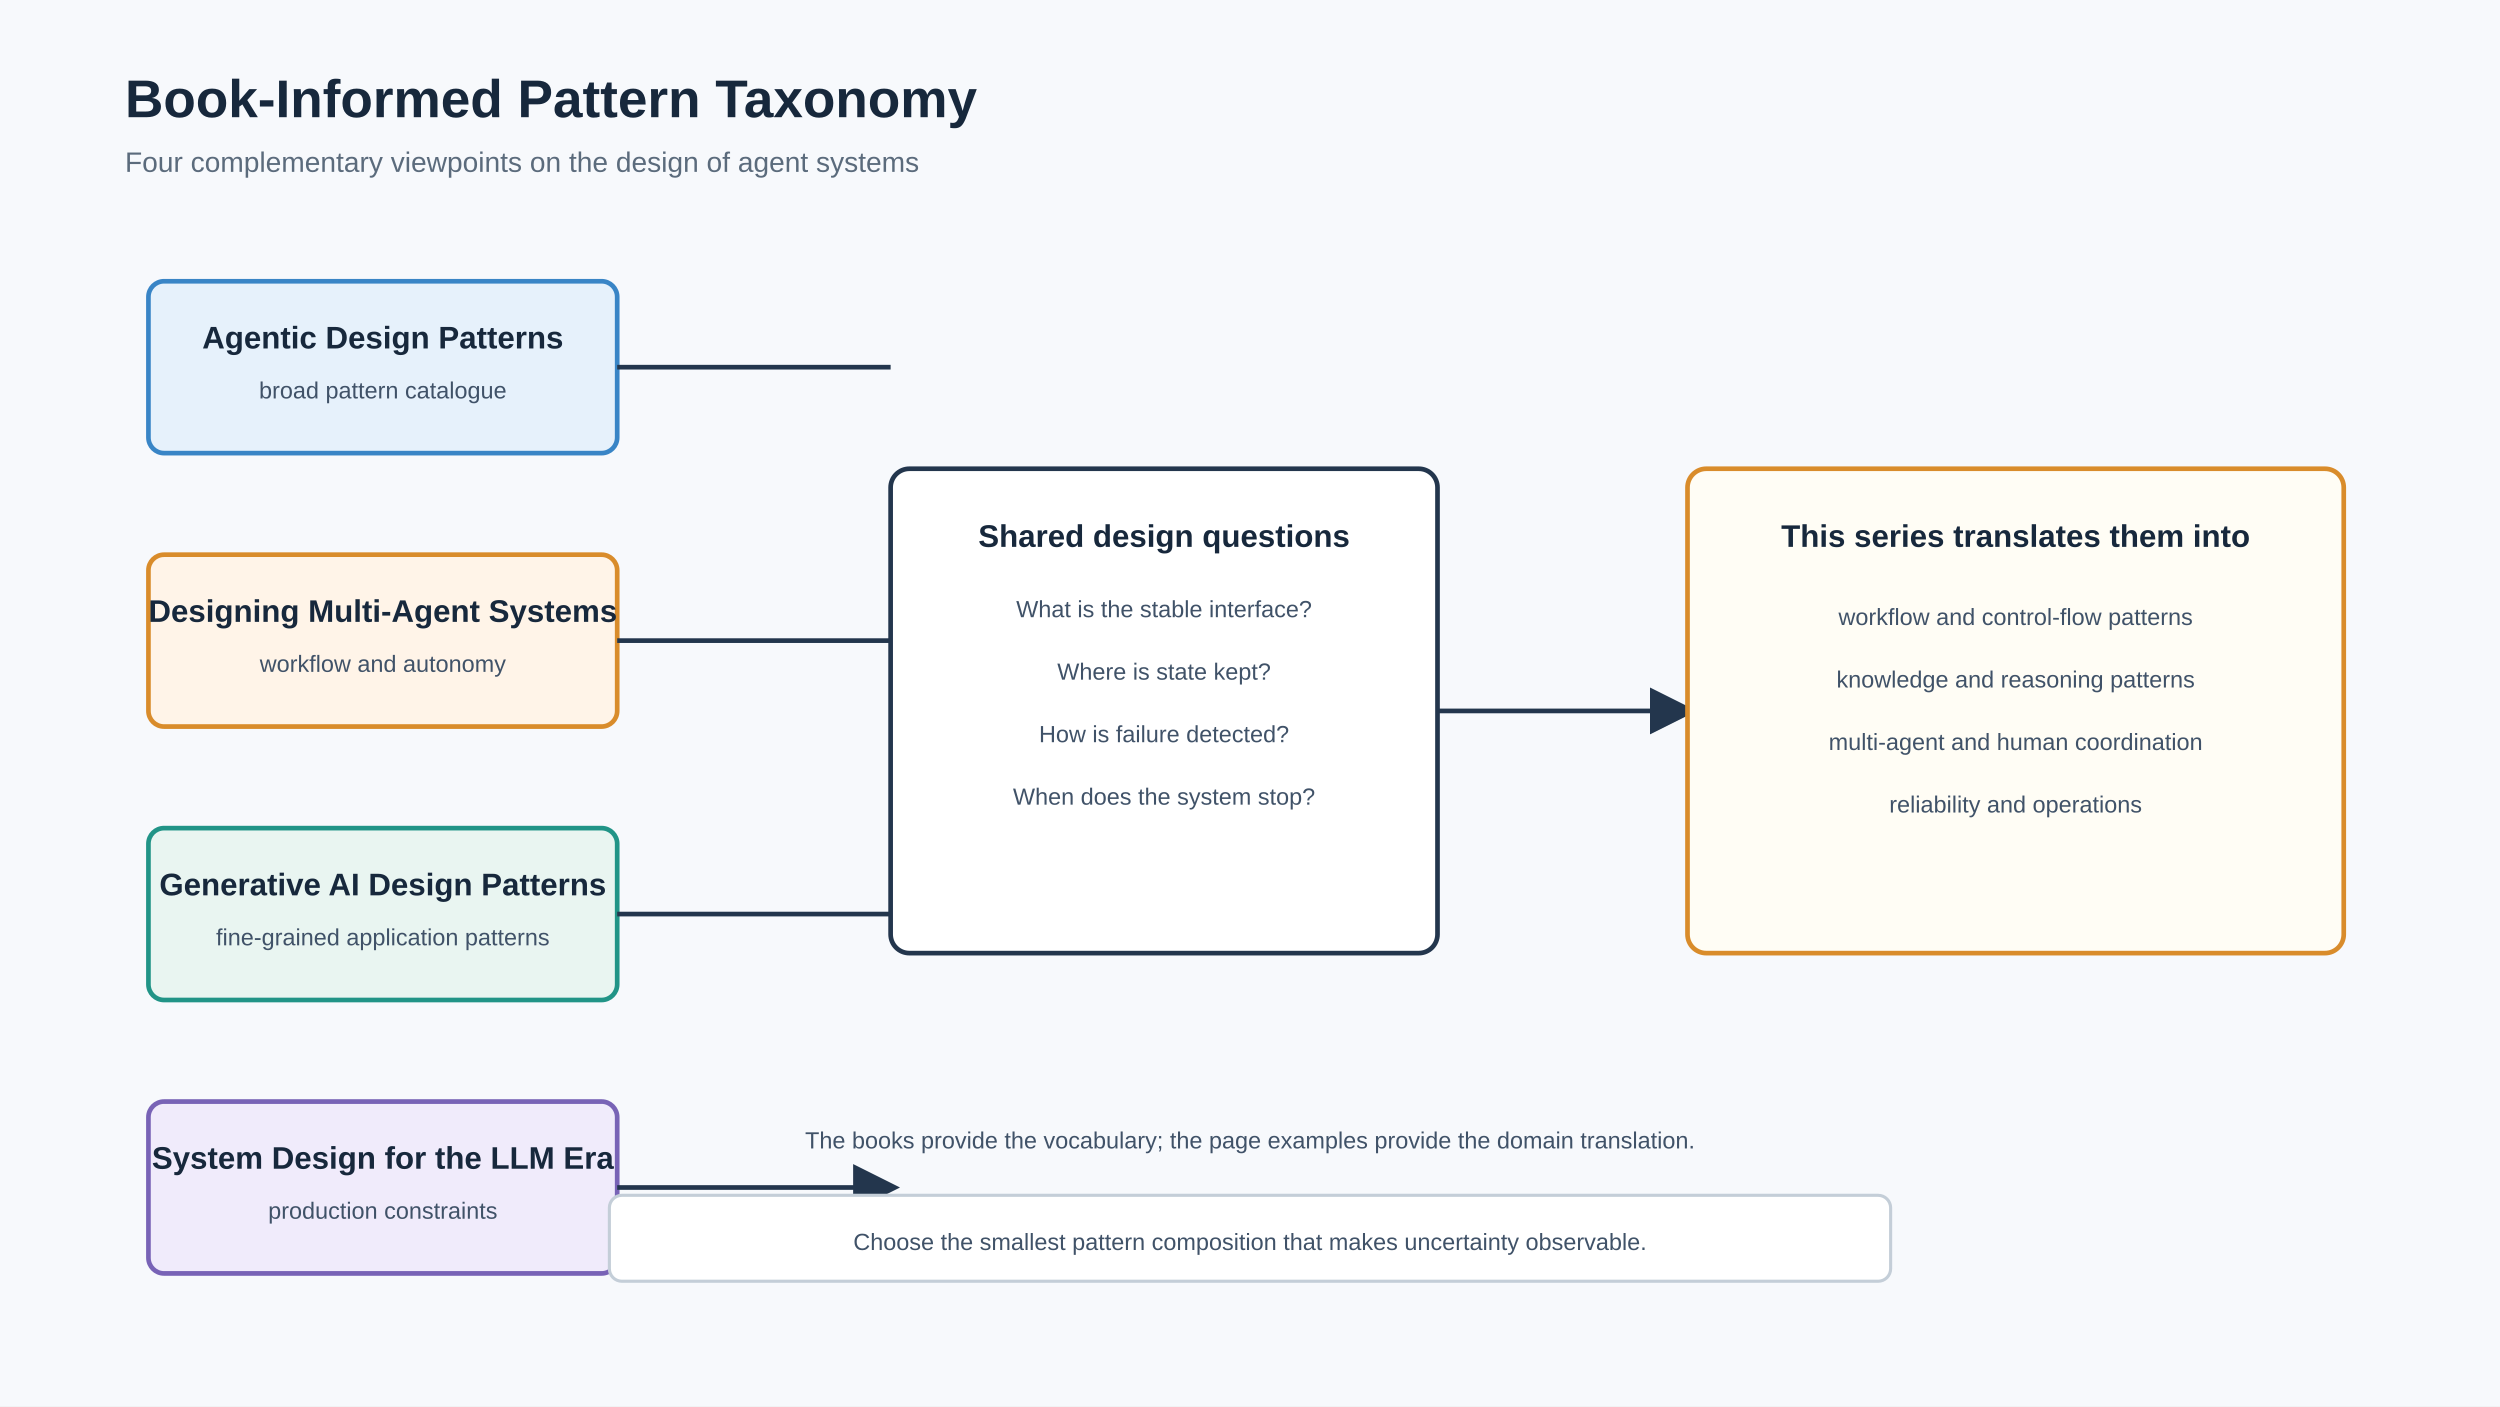
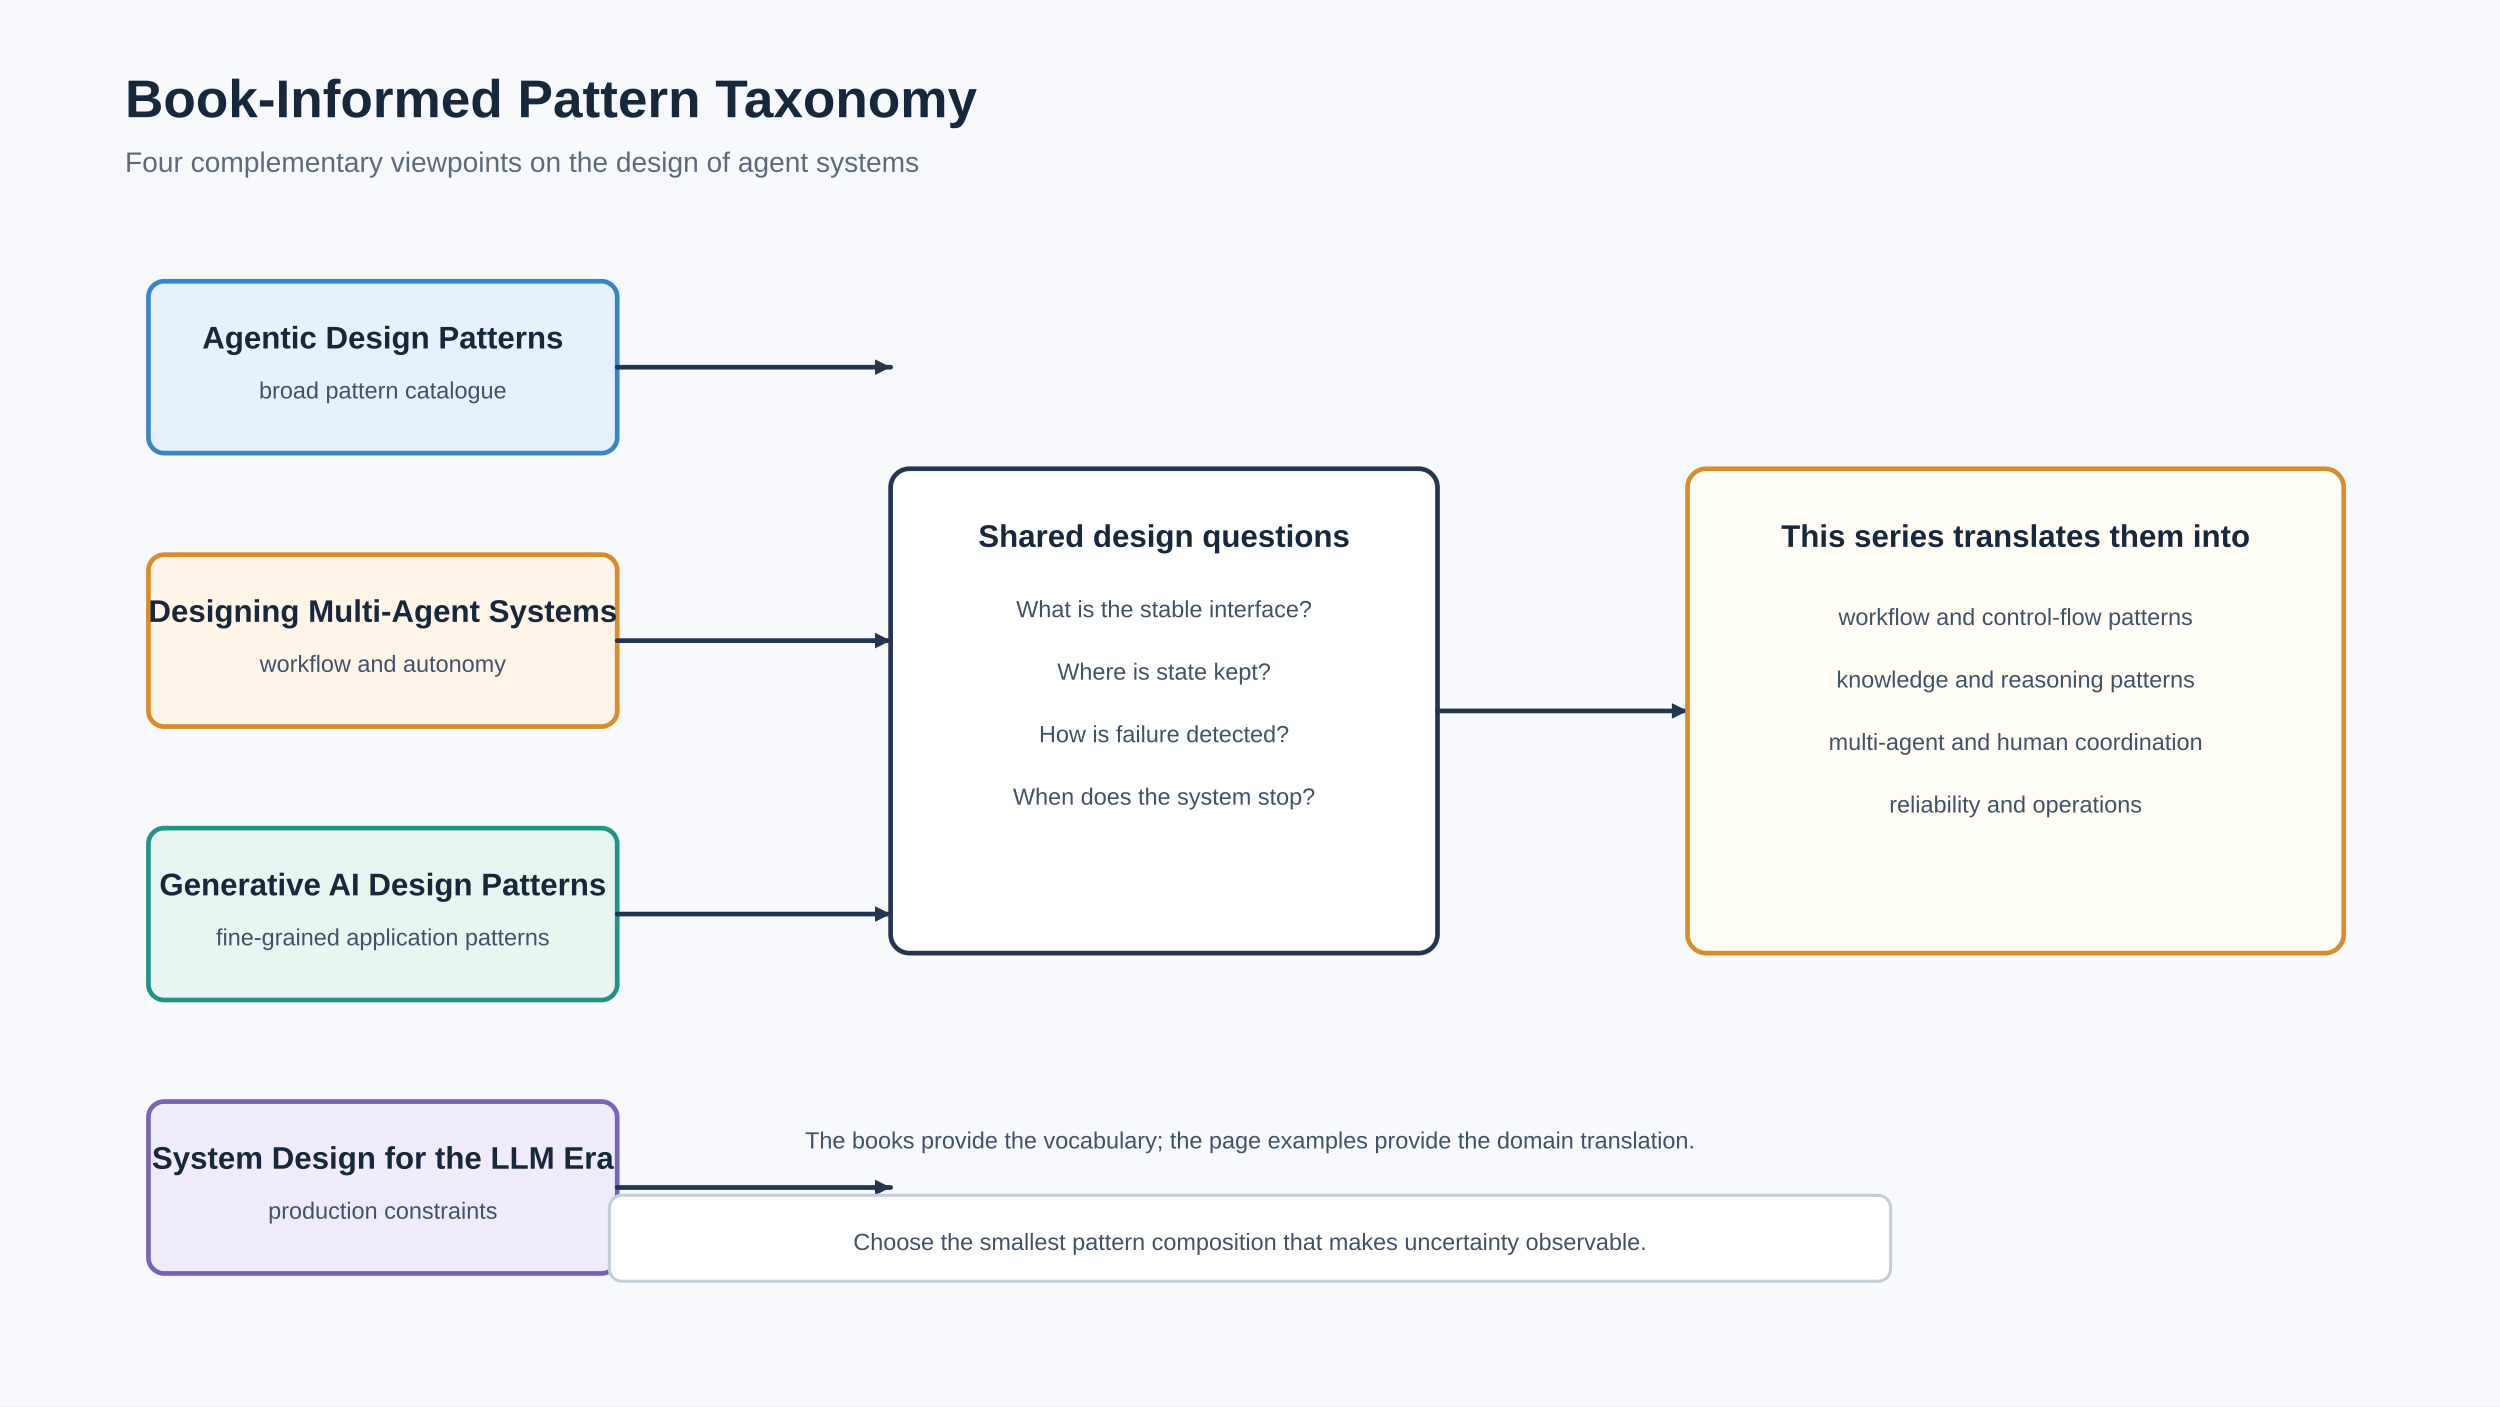
<svg xmlns="http://www.w3.org/2000/svg" width="1600" height="900" viewBox="0 0 1600 900">
  <defs>
-     <marker id="a" markerWidth="10" markerHeight="10" refX="8" refY="5" orient="auto">
+     <marker id="a" markerWidth="10" markerHeight="10" markerUnits="userSpaceOnUse" refX="10" refY="5" orient="auto">
      <path d="M0 0L10 5 0 10Z" fill="#23364d" />
    </marker>
-     <style>.t{font:700 34px Arial;fill:#17283c}.u{font:400 18px Arial;fill:#5b6b7c}.h{font:700 20px Arial;fill:#17283c}.s{font:400 15px Arial;fill:#405268}.b{stroke-width:3}.l{stroke:#23364d;stroke-width:3;fill:none;marker-end:url(#a)}</style>
+     <style>.t{font:700 34px Arial;fill:#17283c}.u{font:400 18px Arial;fill:#5b6b7c}.h{font:700 20px Arial;fill:#17283c}.s{font:400 15px Arial;fill:#405268}.b{stroke-width:3}.l{stroke:#23364d;stroke-width:3;fill:none;marker-end:url(#a);stroke-linecap:round;stroke-linejoin:round}</style>
  </defs>
  <rect width="1600" height="900" fill="#f7f9fc" />
  <text x="80" y="75" class="t">Book-Informed Pattern Taxonomy</text>
  <text x="80" y="110" class="u">Four complementary viewpoints on the design of agent systems</text>
  <rect x="95" y="180" width="300" height="110" rx="10" fill="#e6f1fb" stroke="#3985c6" class="b" />
  <text x="245" y="223" text-anchor="middle" class="h">Agentic Design Patterns</text>
  <text x="245" y="255" text-anchor="middle" class="s">broad pattern catalogue</text>
  <rect x="95" y="355" width="300" height="110" rx="10" fill="#fff4e8" stroke="#d98c2b" class="b" />
  <text x="245" y="398" text-anchor="middle" class="h">Designing Multi-Agent Systems</text>
  <text x="245" y="430" text-anchor="middle" class="s">workflow and autonomy</text>
  <rect x="95" y="530" width="300" height="110" rx="10" fill="#e9f5f1" stroke="#219487" class="b" />
  <text x="245" y="573" text-anchor="middle" class="h">Generative AI Design Patterns</text>
  <text x="245" y="605" text-anchor="middle" class="s">fine-grained application patterns</text>
  <rect x="95" y="705" width="300" height="110" rx="10" fill="#f0ebfb" stroke="#7863b6" class="b" />
  <text x="245" y="748" text-anchor="middle" class="h">System Design for the LLM Era</text>
  <text x="245" y="780" text-anchor="middle" class="s">production constraints</text>
-   <path d="M395 235H570M395 410H570M395 585H570M395 760H570" class="l" />
+   <path d="M395 235H570" class="l" />
+   <path d="M395 410H570" class="l" />
+   <path d="M395 585H570" class="l" />
+   <path d="M395 760H570" class="l" />
  <rect x="570" y="300" width="350" height="310" rx="12" fill="#fff" stroke="#23364d" class="b" />
  <text x="745" y="350" text-anchor="middle" class="h">Shared design questions</text>
  <text x="745" y="395" text-anchor="middle" class="s">What is the stable interface?</text>
  <text x="745" y="435" text-anchor="middle" class="s">Where is state kept?</text>
  <text x="745" y="475" text-anchor="middle" class="s">How is failure detected?</text>
  <text x="745" y="515" text-anchor="middle" class="s">When does the system stop?</text>
  <path d="M920 455H1080" class="l" />
  <rect x="1080" y="300" width="420" height="310" rx="12" fill="#fffdf5" stroke="#d98c2b" class="b" />
  <text x="1290" y="350" text-anchor="middle" class="h">This series translates them into</text>
  <text x="1290" y="400" text-anchor="middle" class="s">workflow and control-flow patterns</text>
  <text x="1290" y="440" text-anchor="middle" class="s">knowledge and reasoning patterns</text>
  <text x="1290" y="480" text-anchor="middle" class="s">multi-agent and human coordination</text>
  <text x="1290" y="520" text-anchor="middle" class="s">reliability and operations</text>
  <text x="800" y="735" text-anchor="middle" class="s">The books provide the vocabulary; the page examples provide the domain translation.</text>
  <rect x="390" y="765" width="820" height="55" rx="8" fill="#fff" stroke="#c4ced8" stroke-width="2" />
  <text x="800" y="800" text-anchor="middle" class="s">Choose the smallest pattern composition that makes uncertainty observable.</text>
</svg>
